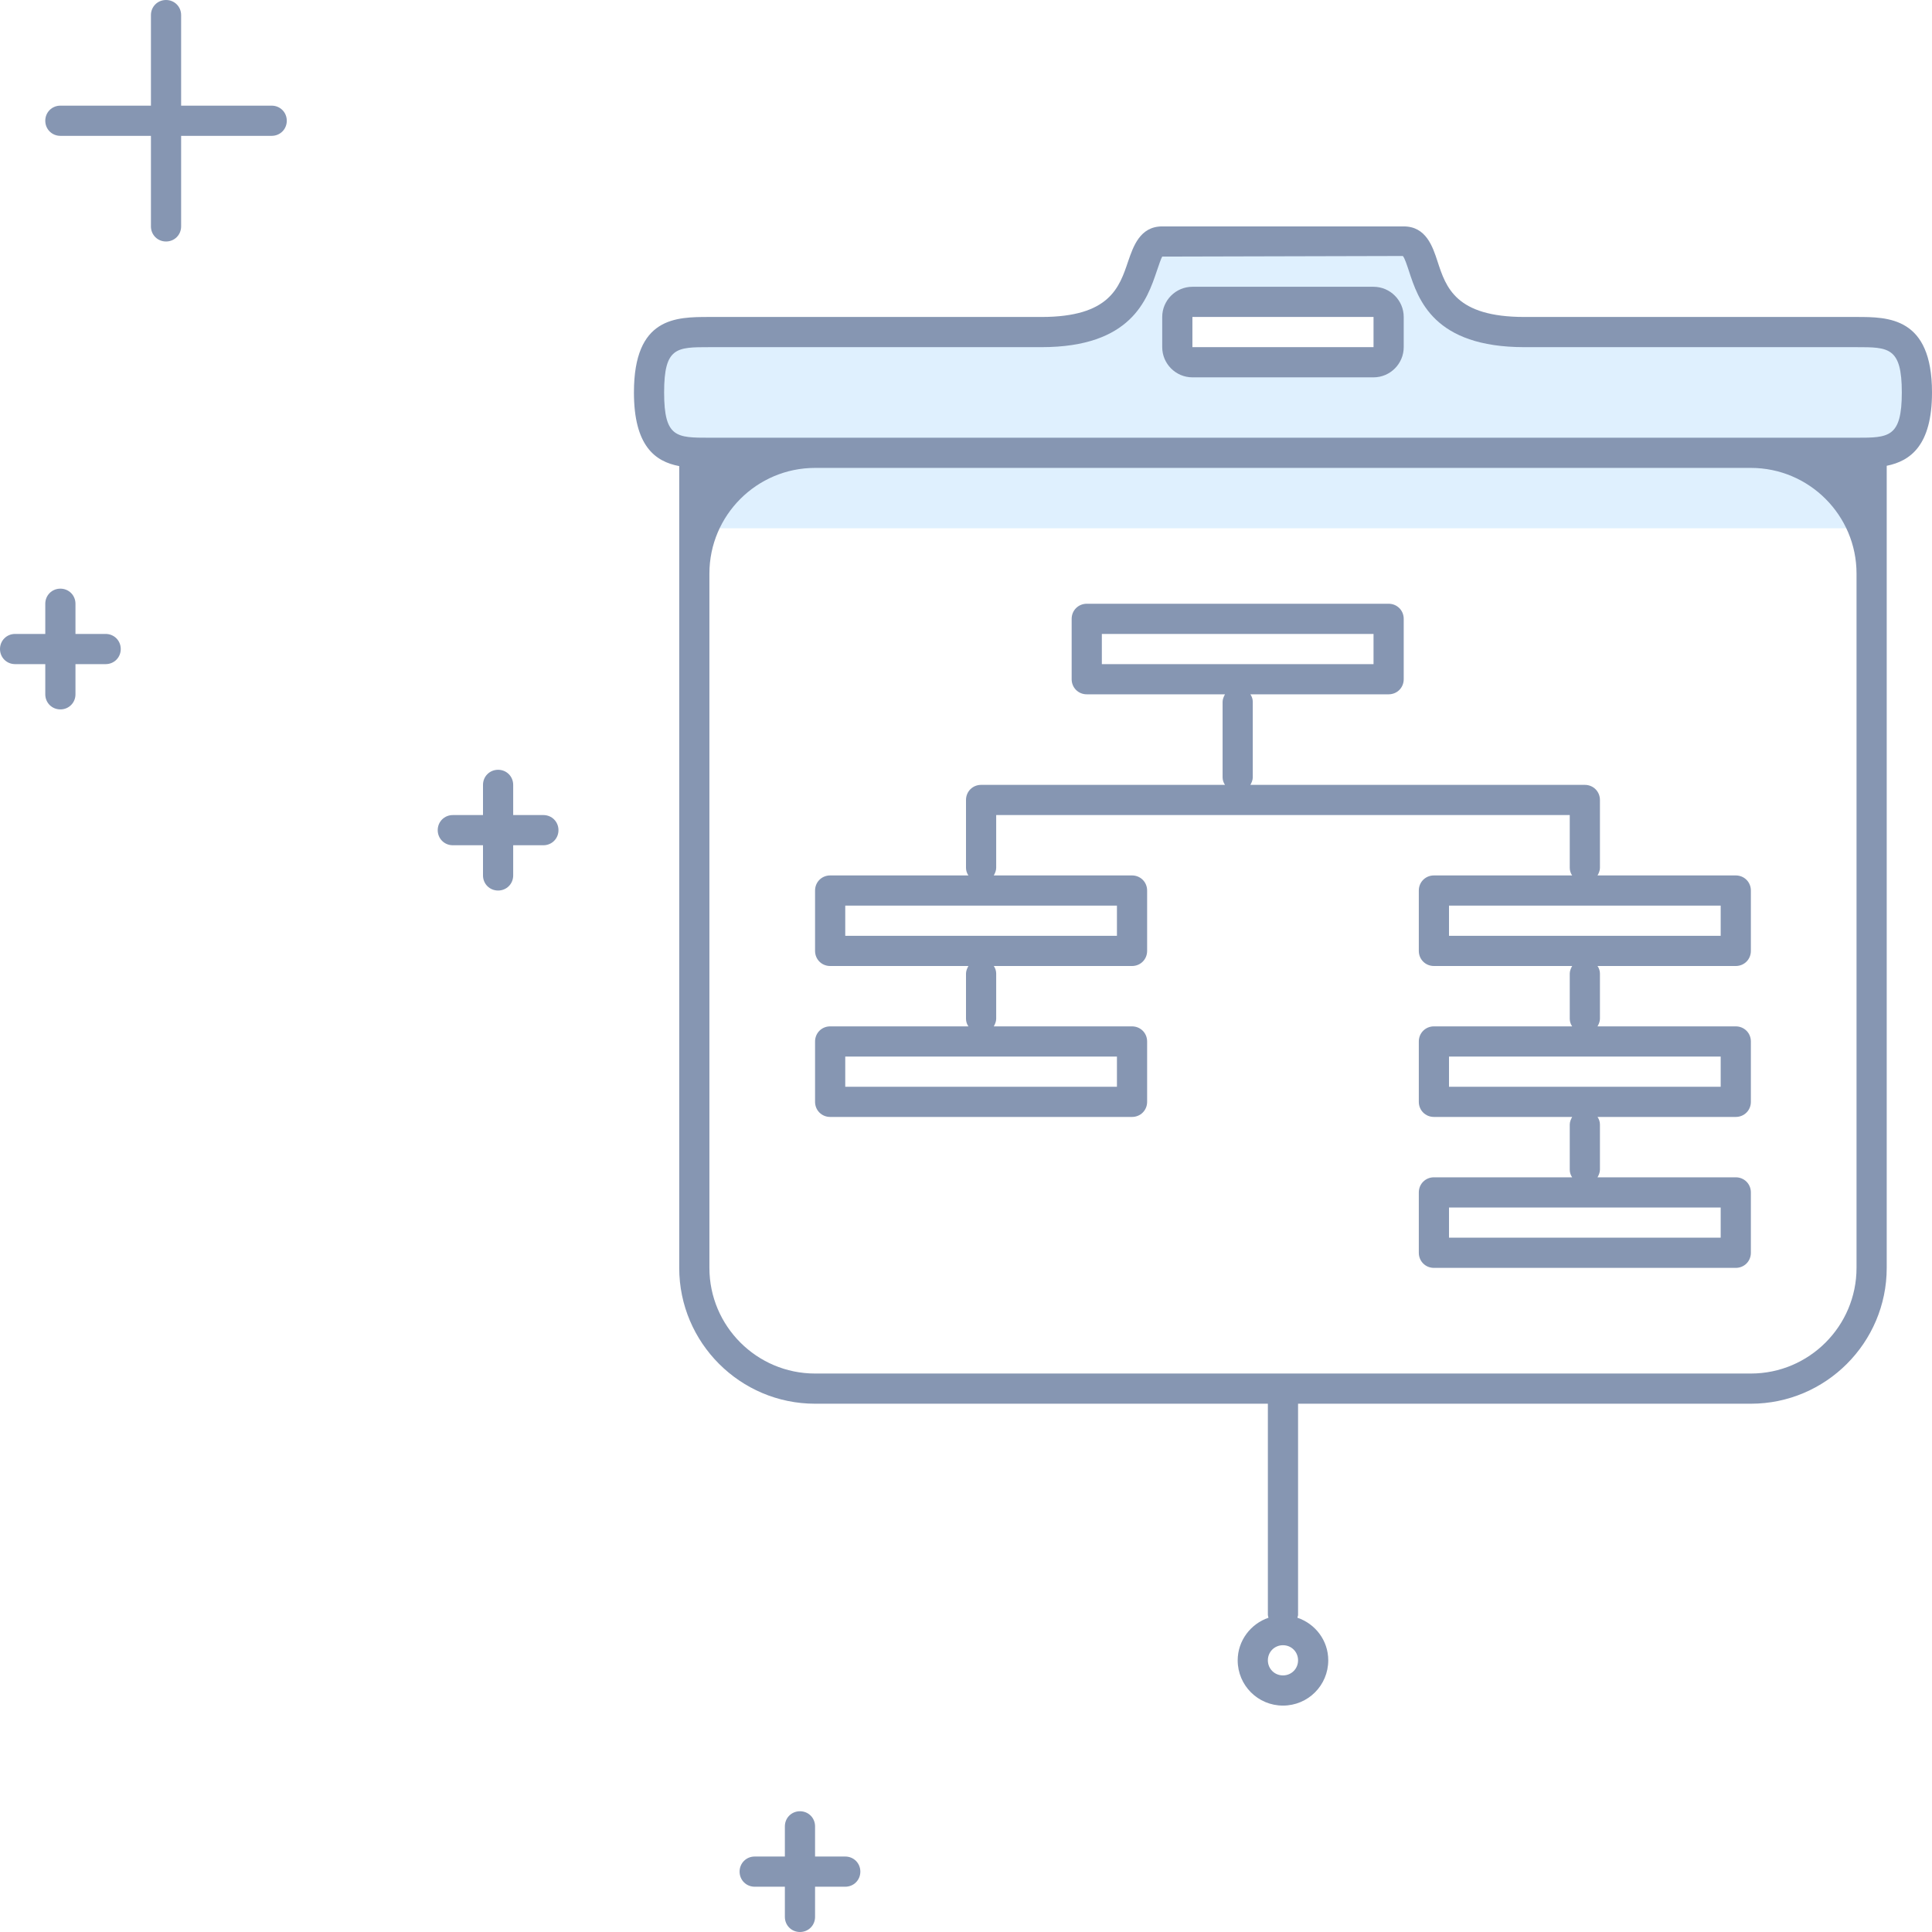
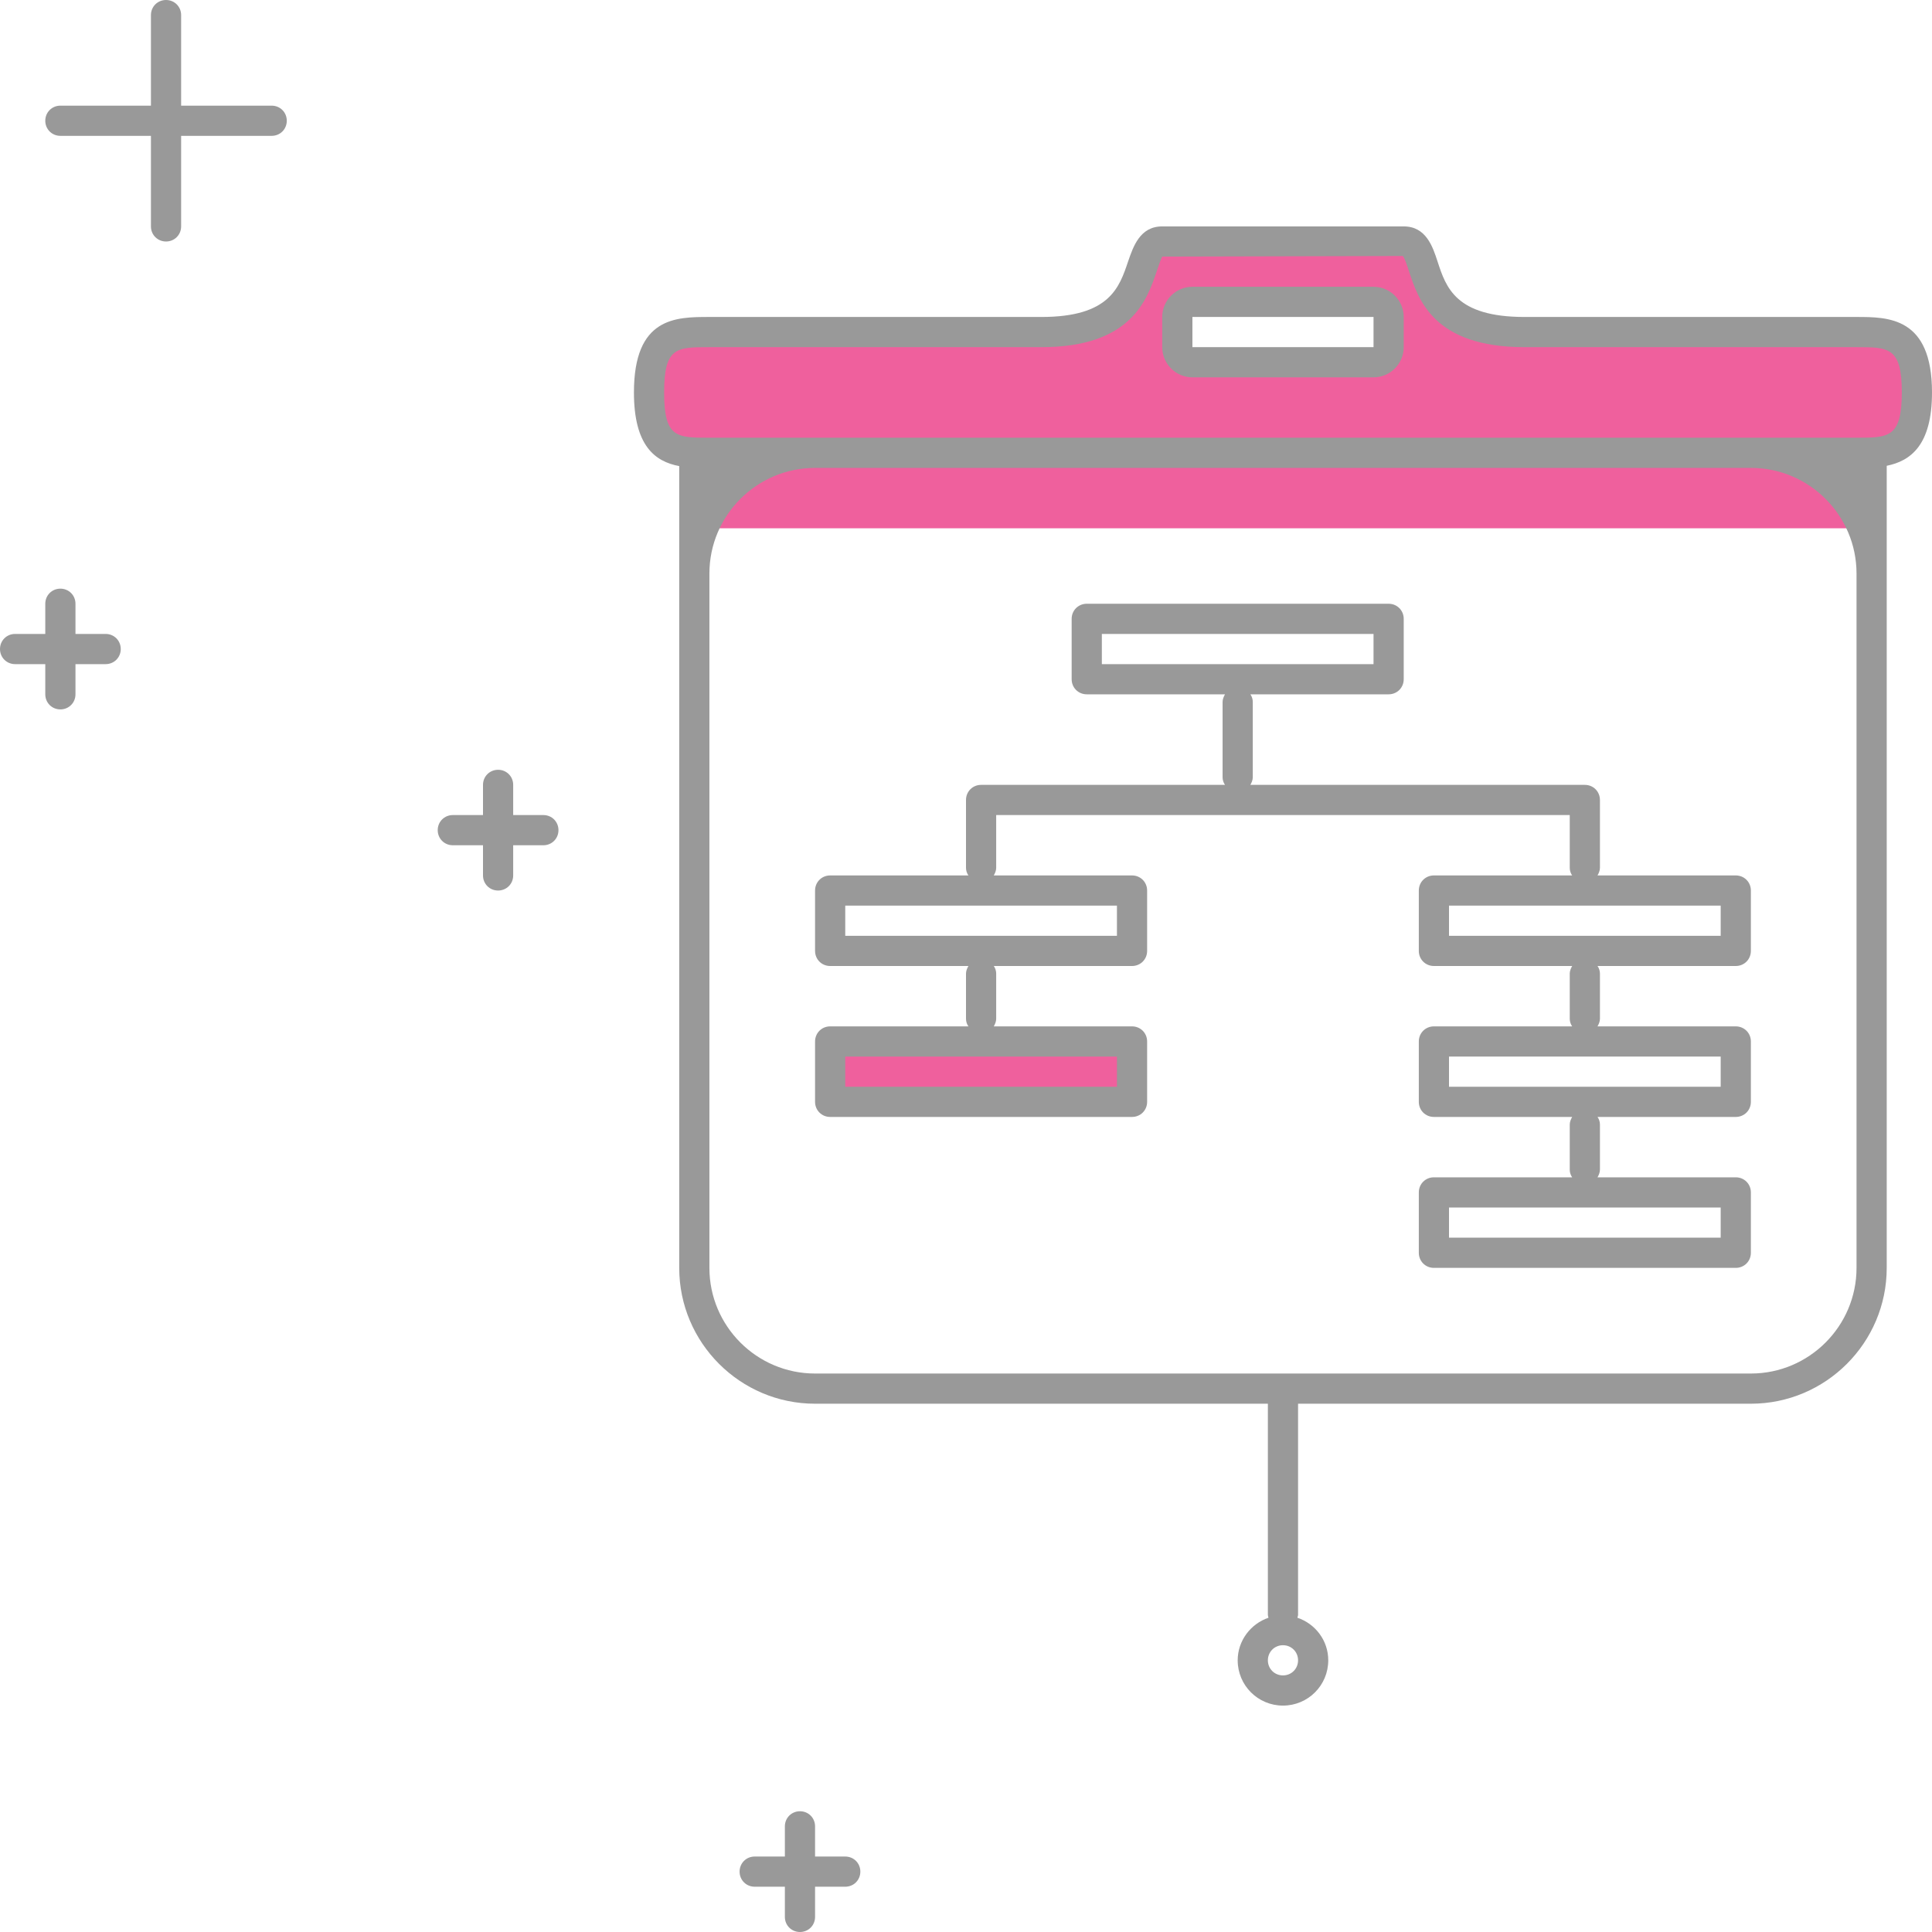
<svg xmlns="http://www.w3.org/2000/svg" id="illustartions" viewBox="0 0 64 64">
  <defs>
    <style>
      .cls-1 {
-         fill: #8696b2;
+         fill: #ef609d;
      }

      .cls-2 {
-         fill: #dff0fe;
+         fill: #999;
      }
    </style>
  </defs>
-   <g id="illustration_whiteboard">
-     <path id="shade" class="cls-2" d="M63.5,13c0-1.97-.9-2-2-2h-11c-4.03,0-2.9-3-4-3h-8c-1.1,0,0,3-4,3h-11c-1.1,0-2,0-2,2,0,1.68.64,1.95,1.5,1.99v2.51h39v-2.51c.86-.05,1.5-.33,1.5-1.99ZM39,10.5c0-.28.23-.5.5-.5h6c.27,0,.5.22.5.5v1c0,.27-.23.5-.5.5h-6c-.27,0-.5-.23-.5-.5v-1Z" />
-     <path class="cls-1" d="M64,13c0-2.5-1.45-2.5-2.5-2.5h-11c-2.28,0-2.6-.98-2.88-1.84-.16-.49-.38-1.16-1.12-1.16h-8c-.74,0-.96.67-1.13,1.16-.29.86-.61,1.84-2.87,1.84h-11c-1.11,0-2.5,0-2.5,2.5,0,1.77.7,2.29,1.5,2.44v26.56c0,2.48,2.02,4.5,4.5,4.5h15v7s.01.06.02.09c-.59.2-1.02.76-1.02,1.41,0,.83.67,1.5,1.5,1.5s1.5-.67,1.5-1.5c0-.66-.43-1.21-1.02-1.41,0-.03.02-.06.02-.09v-7h15c2.48,0,4.5-2.02,4.5-4.5V15.43c.79-.16,1.5-.68,1.5-2.43ZM43,55c0,.28-.22.5-.5.5s-.5-.22-.5-.5.22-.5.5-.5.5.22.5.5ZM61.5,42c0,1.93-1.57,3.5-3.5,3.5h-31c-1.93,0-3.5-1.57-3.5-3.5v-23c0-1.93,1.57-3.5,3.5-3.5h31c1.93,0,3.5,1.57,3.5,3.5v23ZM61.5,14.5H23.5c-1.09,0-1.5,0-1.5-1.5s.41-1.5,1.5-1.5h11c2.98,0,3.5-1.58,3.82-2.52.06-.18.15-.44.18-.48l7.97-.02c.06.06.14.31.2.49.31.95.82,2.53,3.83,2.53h11c1.06,0,1.5,0,1.5,1.5s-.44,1.5-1.5,1.5Z" />
-     <path class="cls-1" d="M45.5,9.5h-6c-.55,0-1,.45-1,1v1c0,.55.45,1,1,1h6c.55,0,1-.45,1-1v-1c0-.55-.45-1-1-1ZM45.5,11.5h-6v-1h6v1Z" />
-     <path id="plus" class="cls-1" d="M3.5,21h-1v-1c0-.28-.22-.5-.5-.5s-.5.22-.5.5v1h-1c-.28,0-.5.22-.5.5s.22.5.5.5h1v1c0,.28.22.5.5.5s.5-.22.5-.5v-1h1c.28,0,.5-.22.5-.5s-.22-.5-.5-.5Z" />
-     <path id="plus-2" data-name="plus" class="cls-1" d="M28,61.5h-1v-1c0-.28-.22-.5-.5-.5s-.5.22-.5.5v1h-1c-.28,0-.5.22-.5.5s.22.5.5.5h1v1c0,.28.22.5.5.5s.5-.22.5-.5v-1h1c.28,0,.5-.22.5-.5s-.22-.5-.5-.5Z" />
-     <path id="plus-3" data-name="plus" class="cls-1" d="M9,3.5h-3V.5c0-.28-.22-.5-.5-.5s-.5.22-.5.5v3H2c-.28,0-.5.22-.5.5s.22.5.5.5h3v3c0,.28.22.5.5.5s.5-.22.5-.5v-3h3c.28,0,.5-.22.5-.5s-.22-.5-.5-.5Z" />
-     <path id="plus-4" data-name="plus" class="cls-1" d="M18,27h-1v-1c0-.28-.22-.5-.5-.5s-.5.22-.5.5v1h-1c-.28,0-.5.22-.5.5s.22.5.5.5h1v1c0,.28.22.5.5.5s.5-.22.5-.5v-1h1c.28,0,.5-.22.5-.5s-.22-.5-.5-.5Z" />
-   </g>
-   <g id="steps">
-     <path class="cls-1" d="M58,31.5v-2c0-.28-.22-.5-.5-.5h-4.58c.04-.07.08-.16.08-.25v-2.25c0-.28-.22-.5-.5-.5h-11.08c.04-.07.08-.16.08-.25v-2.5c0-.09-.03-.18-.08-.25h4.58c.28,0,.5-.22.5-.5v-2c0-.28-.22-.5-.5-.5h-10c-.28,0-.5.22-.5.5v2c0,.28.22.5.5.5h4.58c-.04.07-.08.16-.08.25v2.5c0,.09.03.18.08.25h-8.08c-.28,0-.5.22-.5.5v2.25c0,.09.03.18.08.25h-4.58c-.28,0-.5.22-.5.5v2c0,.28.22.5.5.5h4.58c-.04.07-.08.16-.08.25v1.5c0,.09.03.18.08.25h-4.58c-.28,0-.5.22-.5.5v2c0,.28.22.5.5.5h10c.28,0,.5-.22.5-.5v-2c0-.28-.22-.5-.5-.5h-4.58c.04-.07.08-.16.08-.25v-1.5c0-.09-.03-.18-.08-.25h4.58c.28,0,.5-.22.5-.5v-2c0-.28-.22-.5-.5-.5h-4.58c.04-.07.08-.16.08-.25v-1.75h19v1.75c0,.09.03.18.08.25h-4.58c-.28,0-.5.22-.5.5v2c0,.28.22.5.5.5h4.58c-.04.07-.08.16-.08.25v1.5c0,.09.03.18.08.25h-4.58c-.28,0-.5.22-.5.5v2c0,.28.22.5.5.5h4.58c-.04.07-.08.16-.08.25v1.5c0,.09.03.18.08.25h-4.58c-.28,0-.5.22-.5.5v2c0,.28.22.5.5.5h10c.28,0,.5-.22.5-.5v-2c0-.28-.22-.5-.5-.5h-4.58c.04-.07.08-.16.08-.25v-1.5c0-.09-.03-.18-.08-.25h4.58c.28,0,.5-.22.5-.5v-2c0-.28-.22-.5-.5-.5h-4.58c.04-.07.08-.16.08-.25v-1.5c0-.09-.03-.18-.08-.25h4.58c.28,0,.5-.22.5-.5ZM36.5,21h9v1h-9v-1ZM37,36h-9v-1h9v1ZM37,31h-9v-1h9v1ZM57,41h-9v-1h9v1ZM57,36h-9v-1h9v1ZM57,31h-9v-1h9v1Z" />
+   <g id="whiteboard_dis">
+     <rect class="cls-1" x="27.5" y="34.5" width="10" height="2" />
+     <g id="illustration_whiteboard">
+       <path id="shade" class="cls-1" d="M63.5,13c0-1.97-.9-2-2-2h-11c-4.03,0-2.9-3-4-3h-8c-1.1,0,0,3-4,3h-11c-1.1,0-2,0-2,2,0,1.68.64,1.95,1.5,1.99v2.51h39v-2.51c.86-.05,1.5-.33,1.5-1.99ZM39,10.5c0-.28.23-.5.5-.5h6c.27,0,.5.22.5.5v1c0,.27-.23.5-.5.5h-6c-.27,0-.5-.23-.5-.5v-1Z" />
+       <path class="cls-2" d="M64,13c0-2.5-1.45-2.5-2.5-2.5h-11c-2.28,0-2.6-.98-2.88-1.84-.16-.49-.38-1.16-1.12-1.16h-8c-.74,0-.96.67-1.13,1.16-.29.86-.61,1.84-2.87,1.84h-11c-1.11,0-2.5,0-2.5,2.5,0,1.77.7,2.29,1.5,2.44v26.56c0,2.48,2.02,4.5,4.5,4.5h15v7s.01.06.02.09c-.59.2-1.02.76-1.02,1.41,0,.83.67,1.5,1.5,1.5s1.5-.67,1.5-1.5c0-.66-.43-1.21-1.02-1.41,0-.03.02-.06.02-.09v-7h15c2.48,0,4.5-2.02,4.5-4.5V15.43c.79-.16,1.5-.68,1.5-2.43ZM43,55c0,.28-.22.5-.5.5s-.5-.22-.5-.5.22-.5.5-.5.5.22.5.5ZM61.5,42c0,1.93-1.57,3.5-3.5,3.5h-31c-1.93,0-3.5-1.57-3.5-3.5v-23c0-1.93,1.57-3.5,3.5-3.5h31c1.93,0,3.5,1.57,3.5,3.5v23ZM61.5,14.5H23.5c-1.09,0-1.5,0-1.5-1.5s.41-1.5,1.5-1.5h11c2.98,0,3.5-1.58,3.82-2.52.06-.18.15-.44.18-.48l7.97-.02c.06.06.14.31.2.49.31.95.82,2.53,3.83,2.53h11c1.06,0,1.5,0,1.5,1.5s-.44,1.5-1.5,1.5Z" />
+       <path class="cls-2" d="M45.5,9.5h-6c-.55,0-1,.45-1,1v1c0,.55.45,1,1,1h6c.55,0,1-.45,1-1v-1c0-.55-.45-1-1-1ZM45.5,11.5h-6v-1h6v1Z" />
+       <path id="plus" class="cls-2" d="M3.5,21h-1v-1c0-.28-.22-.5-.5-.5s-.5.22-.5.5v1h-1c-.28,0-.5.22-.5.5s.22.5.5.5h1v1c0,.28.22.5.5.5s.5-.22.5-.5v-1h1c.28,0,.5-.22.5-.5s-.22-.5-.5-.5Z" />
+       <path id="plus-2" data-name="plus" class="cls-2" d="M28,61.5h-1v-1c0-.28-.22-.5-.5-.5s-.5.22-.5.5v1h-1c-.28,0-.5.22-.5.5s.22.5.5.5h1v1c0,.28.22.5.5.5s.5-.22.5-.5v-1h1c.28,0,.5-.22.5-.5s-.22-.5-.5-.5Z" />
+       <path id="plus-3" data-name="plus" class="cls-2" d="M9,3.5h-3V.5c0-.28-.22-.5-.5-.5s-.5.22-.5.5v3H2c-.28,0-.5.22-.5.5s.22.5.5.5h3v3c0,.28.22.5.5.5s.5-.22.5-.5v-3h3c.28,0,.5-.22.5-.5s-.22-.5-.5-.5Z" />
+       <path id="plus-4" data-name="plus" class="cls-2" d="M18,27h-1v-1c0-.28-.22-.5-.5-.5s-.5.22-.5.5v1h-1c-.28,0-.5.22-.5.5s.22.5.5.5h1v1c0,.28.22.5.5.5s.5-.22.5-.5v-1h1c.28,0,.5-.22.5-.5s-.22-.5-.5-.5Z" />
+     </g>
+     <g id="steps">
+       <path class="cls-2" d="M58,31.5v-2c0-.28-.22-.5-.5-.5h-4.58c.04-.07.08-.16.08-.25v-2.25c0-.28-.22-.5-.5-.5h-11.08c.04-.07.08-.16.08-.25v-2.5c0-.09-.03-.18-.08-.25h4.58c.28,0,.5-.22.5-.5v-2c0-.28-.22-.5-.5-.5h-10c-.28,0-.5.22-.5.5v2c0,.28.22.5.5.5h4.58c-.04.07-.08.16-.08.25v2.5c0,.09.03.18.08.25h-8.08c-.28,0-.5.22-.5.5v2.25c0,.09.03.18.08.25h-4.58c-.28,0-.5.22-.5.5v2c0,.28.22.5.5.5h4.58c-.04.07-.08.16-.08.25v1.5c0,.09.03.18.08.25h-4.58c-.28,0-.5.22-.5.5v2c0,.28.22.5.5.5h10c.28,0,.5-.22.5-.5v-2c0-.28-.22-.5-.5-.5h-4.58c.04-.07.08-.16.08-.25v-1.5c0-.09-.03-.18-.08-.25h4.58c.28,0,.5-.22.5-.5v-2c0-.28-.22-.5-.5-.5h-4.58c.04-.07.08-.16.08-.25v-1.75h19v1.75c0,.09.03.18.08.25h-4.58c-.28,0-.5.22-.5.5v2c0,.28.22.5.5.5h4.58c-.04.07-.08.16-.08.25v1.5c0,.09.03.18.08.25h-4.58c-.28,0-.5.22-.5.5v2c0,.28.22.5.5.5h4.58c-.04.07-.08.16-.08.25v1.5c0,.09.03.18.08.25h-4.58c-.28,0-.5.22-.5.5v2c0,.28.22.5.5.5h10c.28,0,.5-.22.5-.5v-2c0-.28-.22-.5-.5-.5h-4.58c.04-.07.08-.16.08-.25v-1.5c0-.09-.03-.18-.08-.25h4.58c.28,0,.5-.22.5-.5v-2c0-.28-.22-.5-.5-.5h-4.58c.04-.07.08-.16.08-.25v-1.5c0-.09-.03-.18-.08-.25h4.58c.28,0,.5-.22.5-.5ZM36.5,21h9v1h-9v-1ZM37,36h-9v-1h9v1ZM37,31h-9v-1h9v1ZM57,41h-9v-1h9v1ZM57,36h-9v-1h9v1ZM57,31h-9v-1h9v1Z" />
+     </g>
  </g>
</svg>
